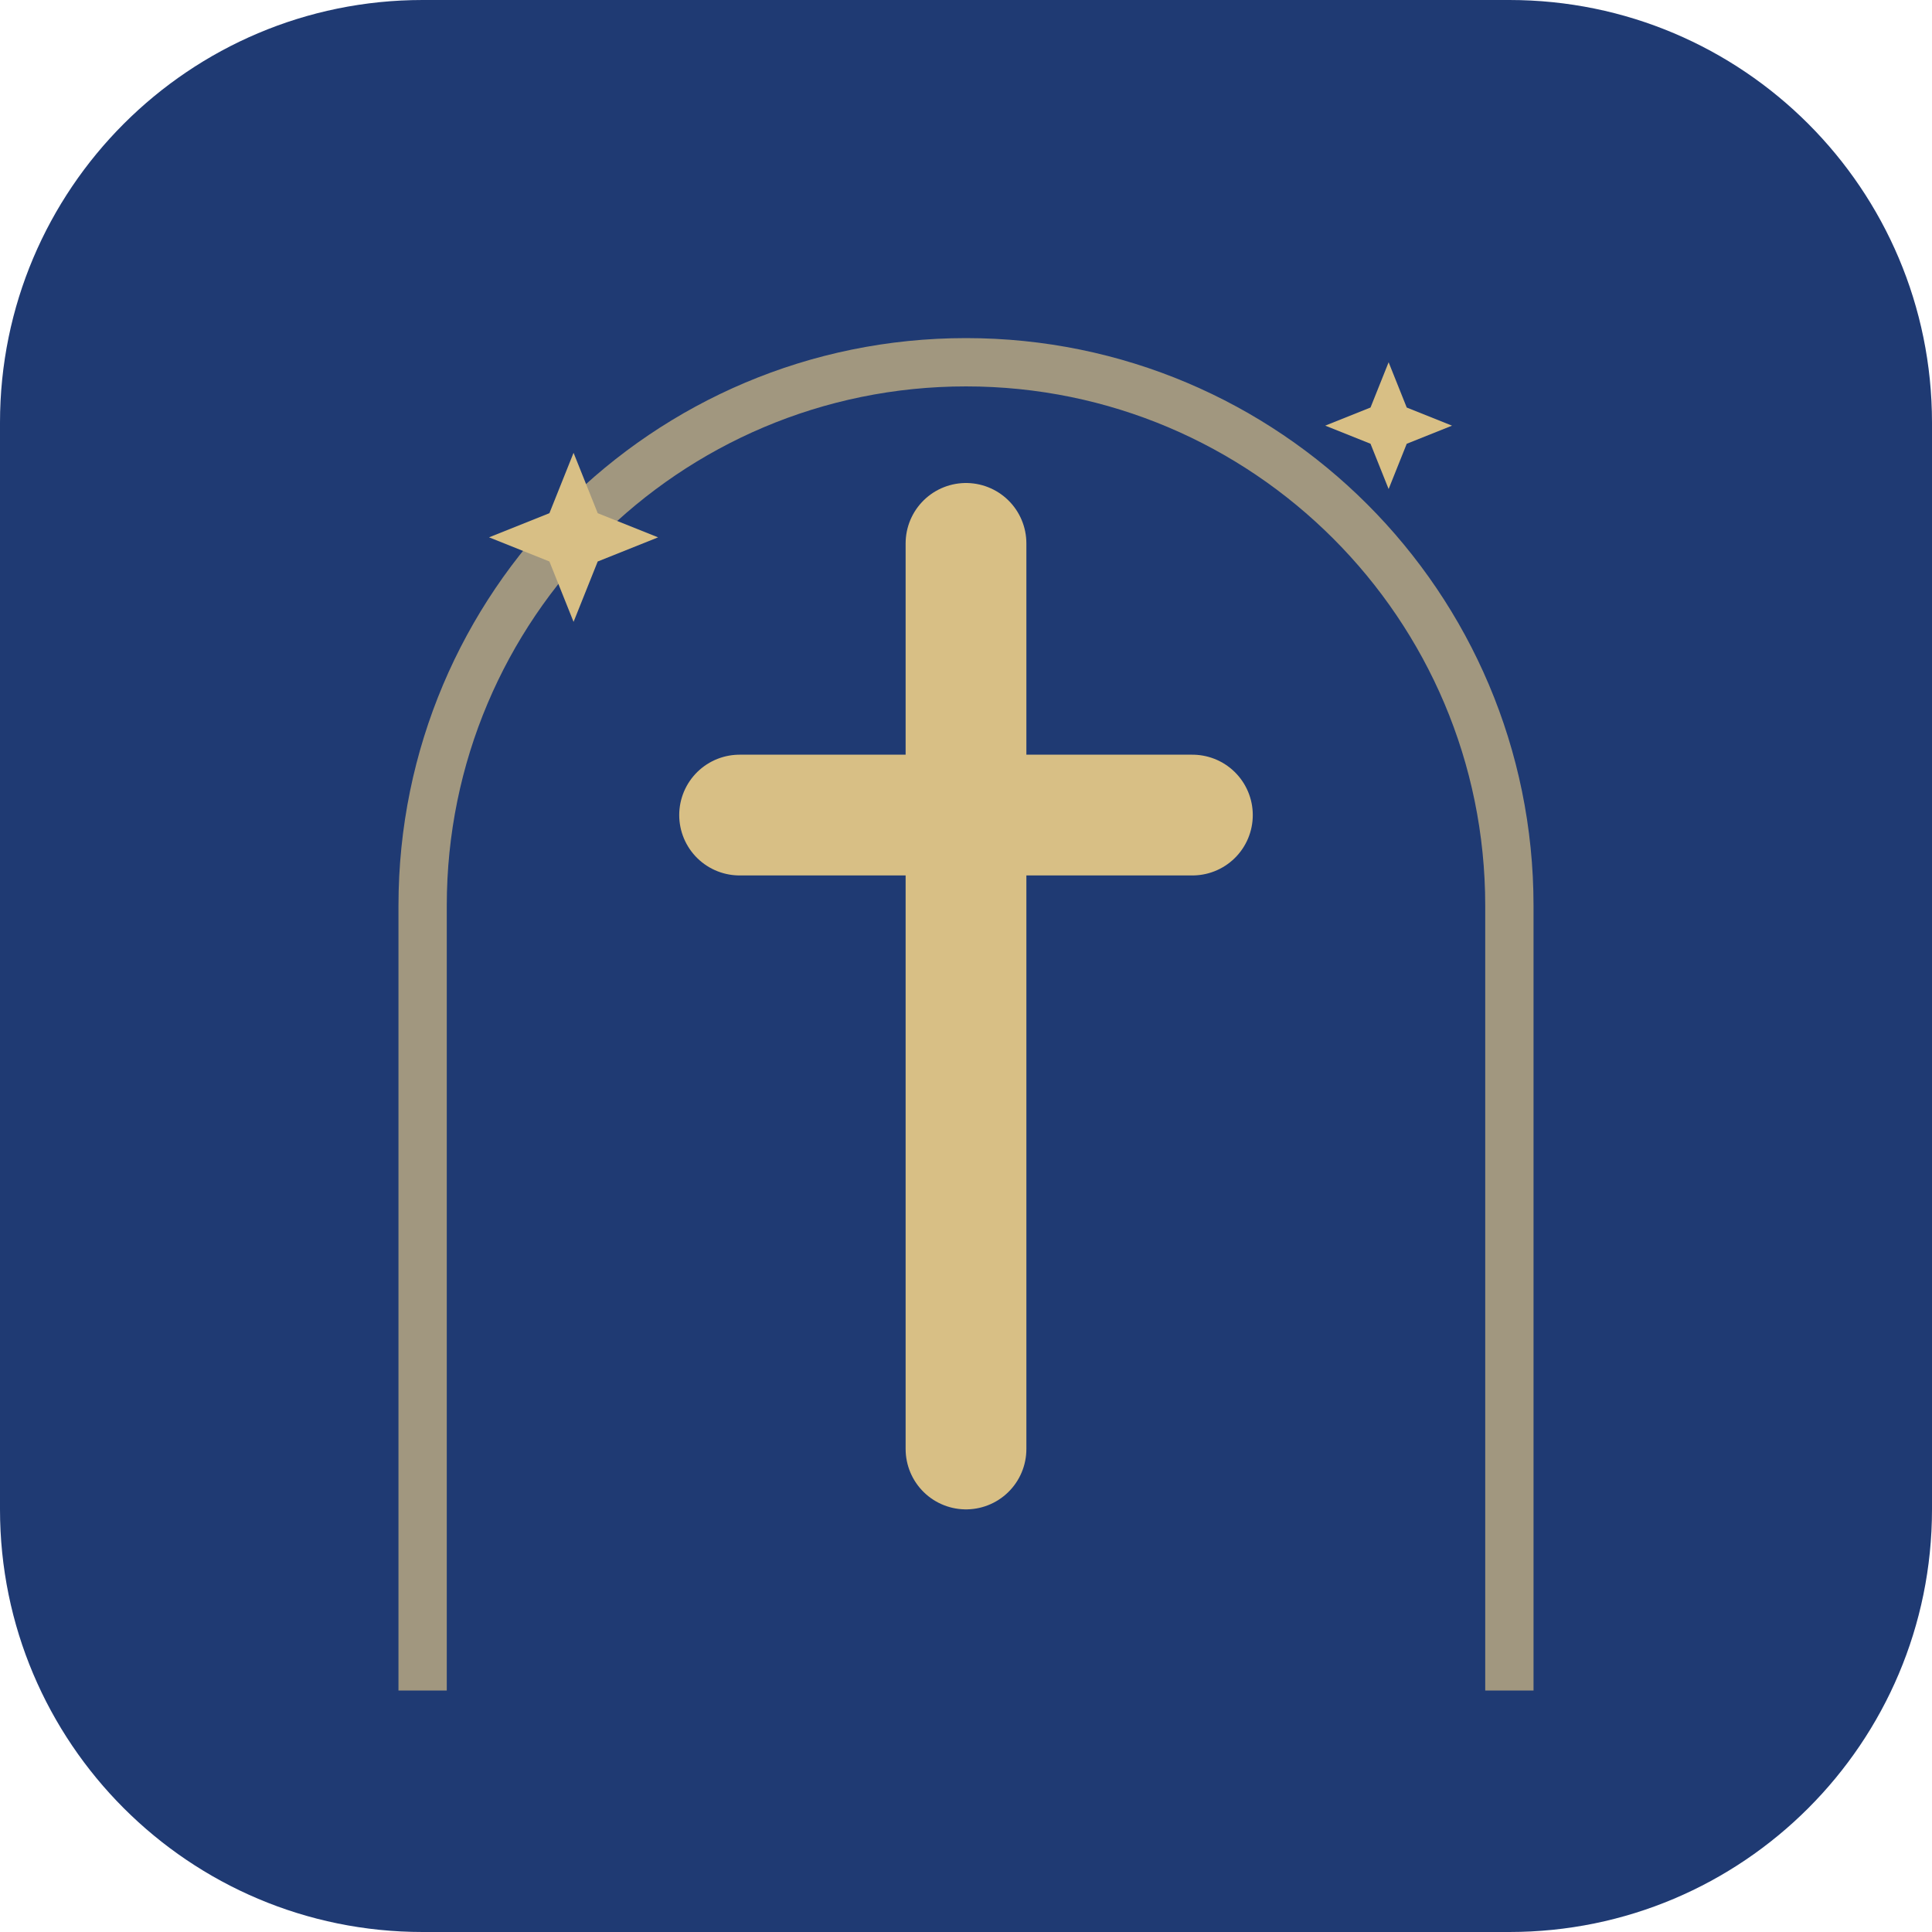
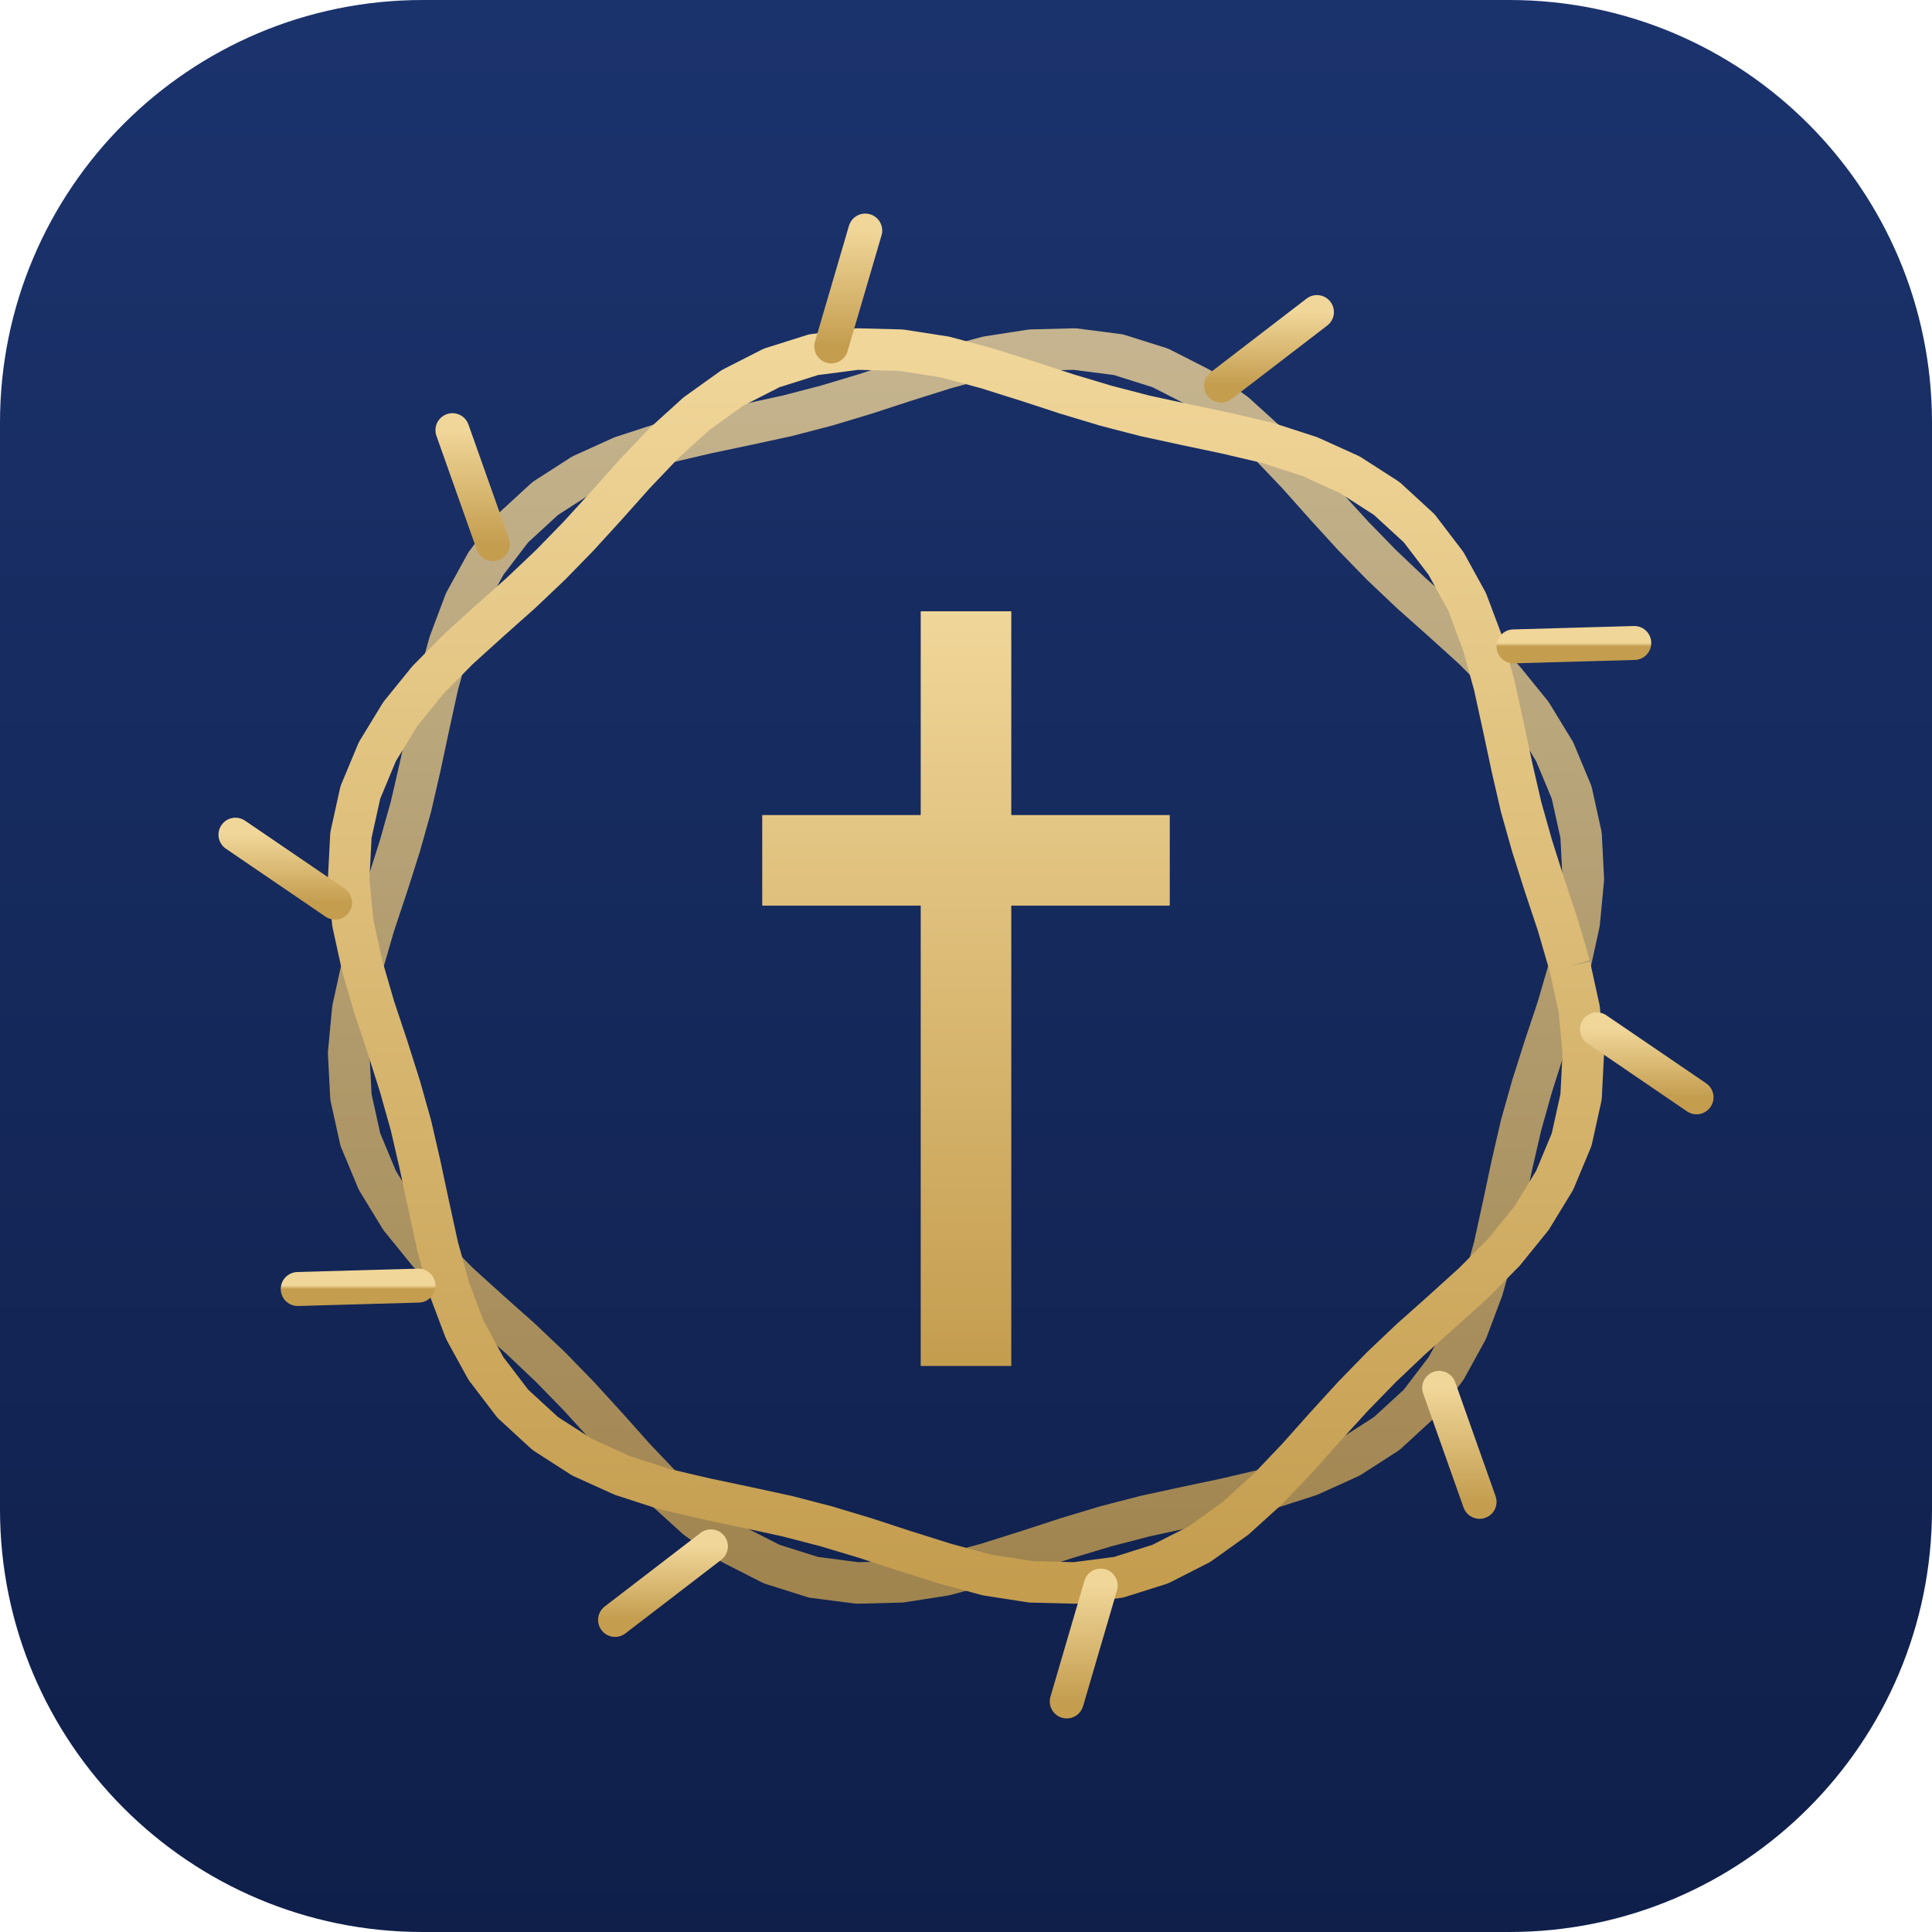
- <svg xmlns="http://www.w3.org/2000/svg" viewBox="0 0 64 64">
-   <rect width="64" height="64" rx="14" fill="#1F3A73" />
-   <path d="M14 56V30a18 18 0 0 1 36 0v26" fill="none" stroke="#D8BF85" stroke-width="1.6" opacity=".7" />
-   <path d="M32 18v30M24.5 27h15" stroke="#D8BF85" stroke-width="4" stroke-linecap="round" />
-   <path d="M19 15l.8 2 2 .8-2 .8-.8 2-.8-2-2-.8 2-.8zM46 12l.6 1.5 1.5.6-1.5.6-.6 1.5-.6-1.5-1.5-.6 1.5-.6z" fill="#D8BF85" />
+ <svg xmlns="http://www.w3.org/2000/svg" viewBox="0 0 512 512">
+   <defs>
+     <linearGradient id="bg" x1="0" y1="0" x2="0" y2="1">
+       <stop offset="0" stop-color="#1b336d" />
+       <stop offset="1" stop-color="#0f1f4a" />
+     </linearGradient>
+     <linearGradient id="au" x1="0" y1="0" x2="0" y2="1">
+       <stop offset="0" stop-color="#f0d699" />
+       <stop offset="1" stop-color="#c49d4f" />
+     </linearGradient>
+   </defs>
+   <rect width="512" height="512" rx="112" fill="url(#bg)" />
+   <g transform="translate(0.0 0.0) scale(1.0)">
+     <polyline points="416.0,256.0 418.5,267.4 419.6,279.0 419.0,290.7 416.5,302.0 412.0,312.8 405.9,322.8 398.6,331.8 390.5,340.0 382.1,347.6 373.9,354.9 366.1,362.3 358.6,370.0 351.3,378.0 343.9,386.3 336.0,394.6 327.4,402.4 317.9,409.2 307.5,414.5 296.4,418.0 284.8,419.5 273.2,419.2 261.6,417.4 250.5,414.4 239.7,411.0 229.3,407.6 219.0,404.5 208.6,401.8 198.0,399.5 187.1,397.2 176.0,394.6 164.9,391.0 154.3,386.2 144.5,379.9 135.9,372.0 128.8,362.7 123.2,352.5 119.1,341.6 116.0,330.4 113.6,319.4 111.3,308.6 108.9,298.2 106.0,287.9 102.7,277.5 99.2,267.0 96.0,256.0 93.5,244.6 92.4,233.0 93.0,221.3 95.5,210.0 100.0,199.2 106.1,189.2 113.4,180.2 121.5,172.0 129.9,164.4 138.1,157.1 145.9,149.7 153.4,142.0 160.7,134.0 168.1,125.7 176.0,117.4 184.6,109.6 194.1,102.8 204.5,97.5 215.6,94.0 227.2,92.5 238.8,92.8 250.4,94.6 261.5,97.6 272.3,101.0 282.7,104.4 293.0,107.5 303.4,110.2 314.0,112.5 324.9,114.8 336.0,117.4 347.1,121.0 357.7,125.8 367.5,132.1 376.1,140.0 383.2,149.3 388.8,159.5 392.9,170.4 396.0,181.6 398.4,192.6 400.7,203.4 403.1,213.8 406.0,224.1 409.3,234.5 412.8,245.0 416.0,256.0" fill="none" stroke="url(#au)" stroke-width="11" stroke-linejoin="round" />
+     <polyline points="416.0,256.0 412.8,267.0 409.3,277.5 406.0,287.9 403.1,298.2 400.7,308.6 398.4,319.4 396.0,330.4 392.9,341.6 388.8,352.5 383.2,362.7 376.1,372.0 367.5,379.9 357.7,386.2 347.1,391.0 336.0,394.6 324.9,397.2 314.0,399.5 303.4,401.8 293.0,404.5 282.7,407.6 272.3,411.0 261.5,414.4 250.4,417.4 238.8,419.2 227.2,419.5 215.6,418.0 204.5,414.5 194.1,409.2 184.6,402.4 176.0,394.6 168.1,386.3 160.7,378.0 153.4,370.0 145.9,362.3 138.1,354.9 129.9,347.6 121.5,340.0 113.4,331.8 106.1,322.8 100.0,312.8 95.5,302.0 93.0,290.7 92.4,279.0 93.5,267.4 96.0,256.0 99.2,245.0 102.7,234.5 106.0,224.1 108.9,213.8 111.3,203.4 113.6,192.6 116.0,181.6 119.1,170.4 123.2,159.5 128.8,149.3 135.9,140.0 144.5,132.1 154.3,125.8 164.9,121.0 176.0,117.4 187.1,114.8 198.0,112.5 208.6,110.2 219.0,107.5 229.3,104.4 239.7,101.0 250.5,97.6 261.6,94.6 273.2,92.8 284.8,92.5 296.4,94.0 307.5,97.5 317.9,102.8 327.4,109.6 336.0,117.4 343.9,125.7 351.3,134.0 358.6,142.0 366.1,149.7 373.9,157.1 382.1,164.4 390.5,172.0 398.6,180.2 405.9,189.2 412.0,199.2 416.5,210.0 419.0,221.3 419.6,233.0 418.5,244.6 416.0,256.0" fill="none" stroke="url(#au)" stroke-width="11" stroke-linejoin="round" opacity=".8" />
+     <path d="M423.2 272.8L449.6 290.8" stroke="url(#au)" stroke-width="9" stroke-linecap="round" />
+     <path d="M381.4 367.8L392.1 398.0" stroke="url(#au)" stroke-width="9" stroke-linecap="round" />
+     <path d="M291.7 420.2L282.7 450.9" stroke="url(#au)" stroke-width="9" stroke-linecap="round" />
+     <path d="M188.4 409.8L163.0 429.3" stroke="url(#au)" stroke-width="9" stroke-linecap="round" />
+     <path d="M110.9 340.7L78.9 341.6" stroke="url(#au)" stroke-width="9" stroke-linecap="round" />
+     <path d="M88.8 239.2L62.4 221.2" stroke="url(#au)" stroke-width="9" stroke-linecap="round" />
+     <path d="M130.6 144.2L119.9 114.0" stroke="url(#au)" stroke-width="9" stroke-linecap="round" />
+     <path d="M220.3 91.8L229.3 61.1" stroke="url(#au)" stroke-width="9" stroke-linecap="round" />
+     <path d="M323.6 102.2L349.0 82.7" stroke="url(#au)" stroke-width="9" stroke-linecap="round" />
+     <path d="M401.1 171.3L433.1 170.4" stroke="url(#au)" stroke-width="9" stroke-linecap="round" />
+     <path d="M256 162.0V362.0M202 228.0H310" stroke="url(#au)" stroke-width="24" stroke-linecap="butt" />
+   </g>
</svg>
